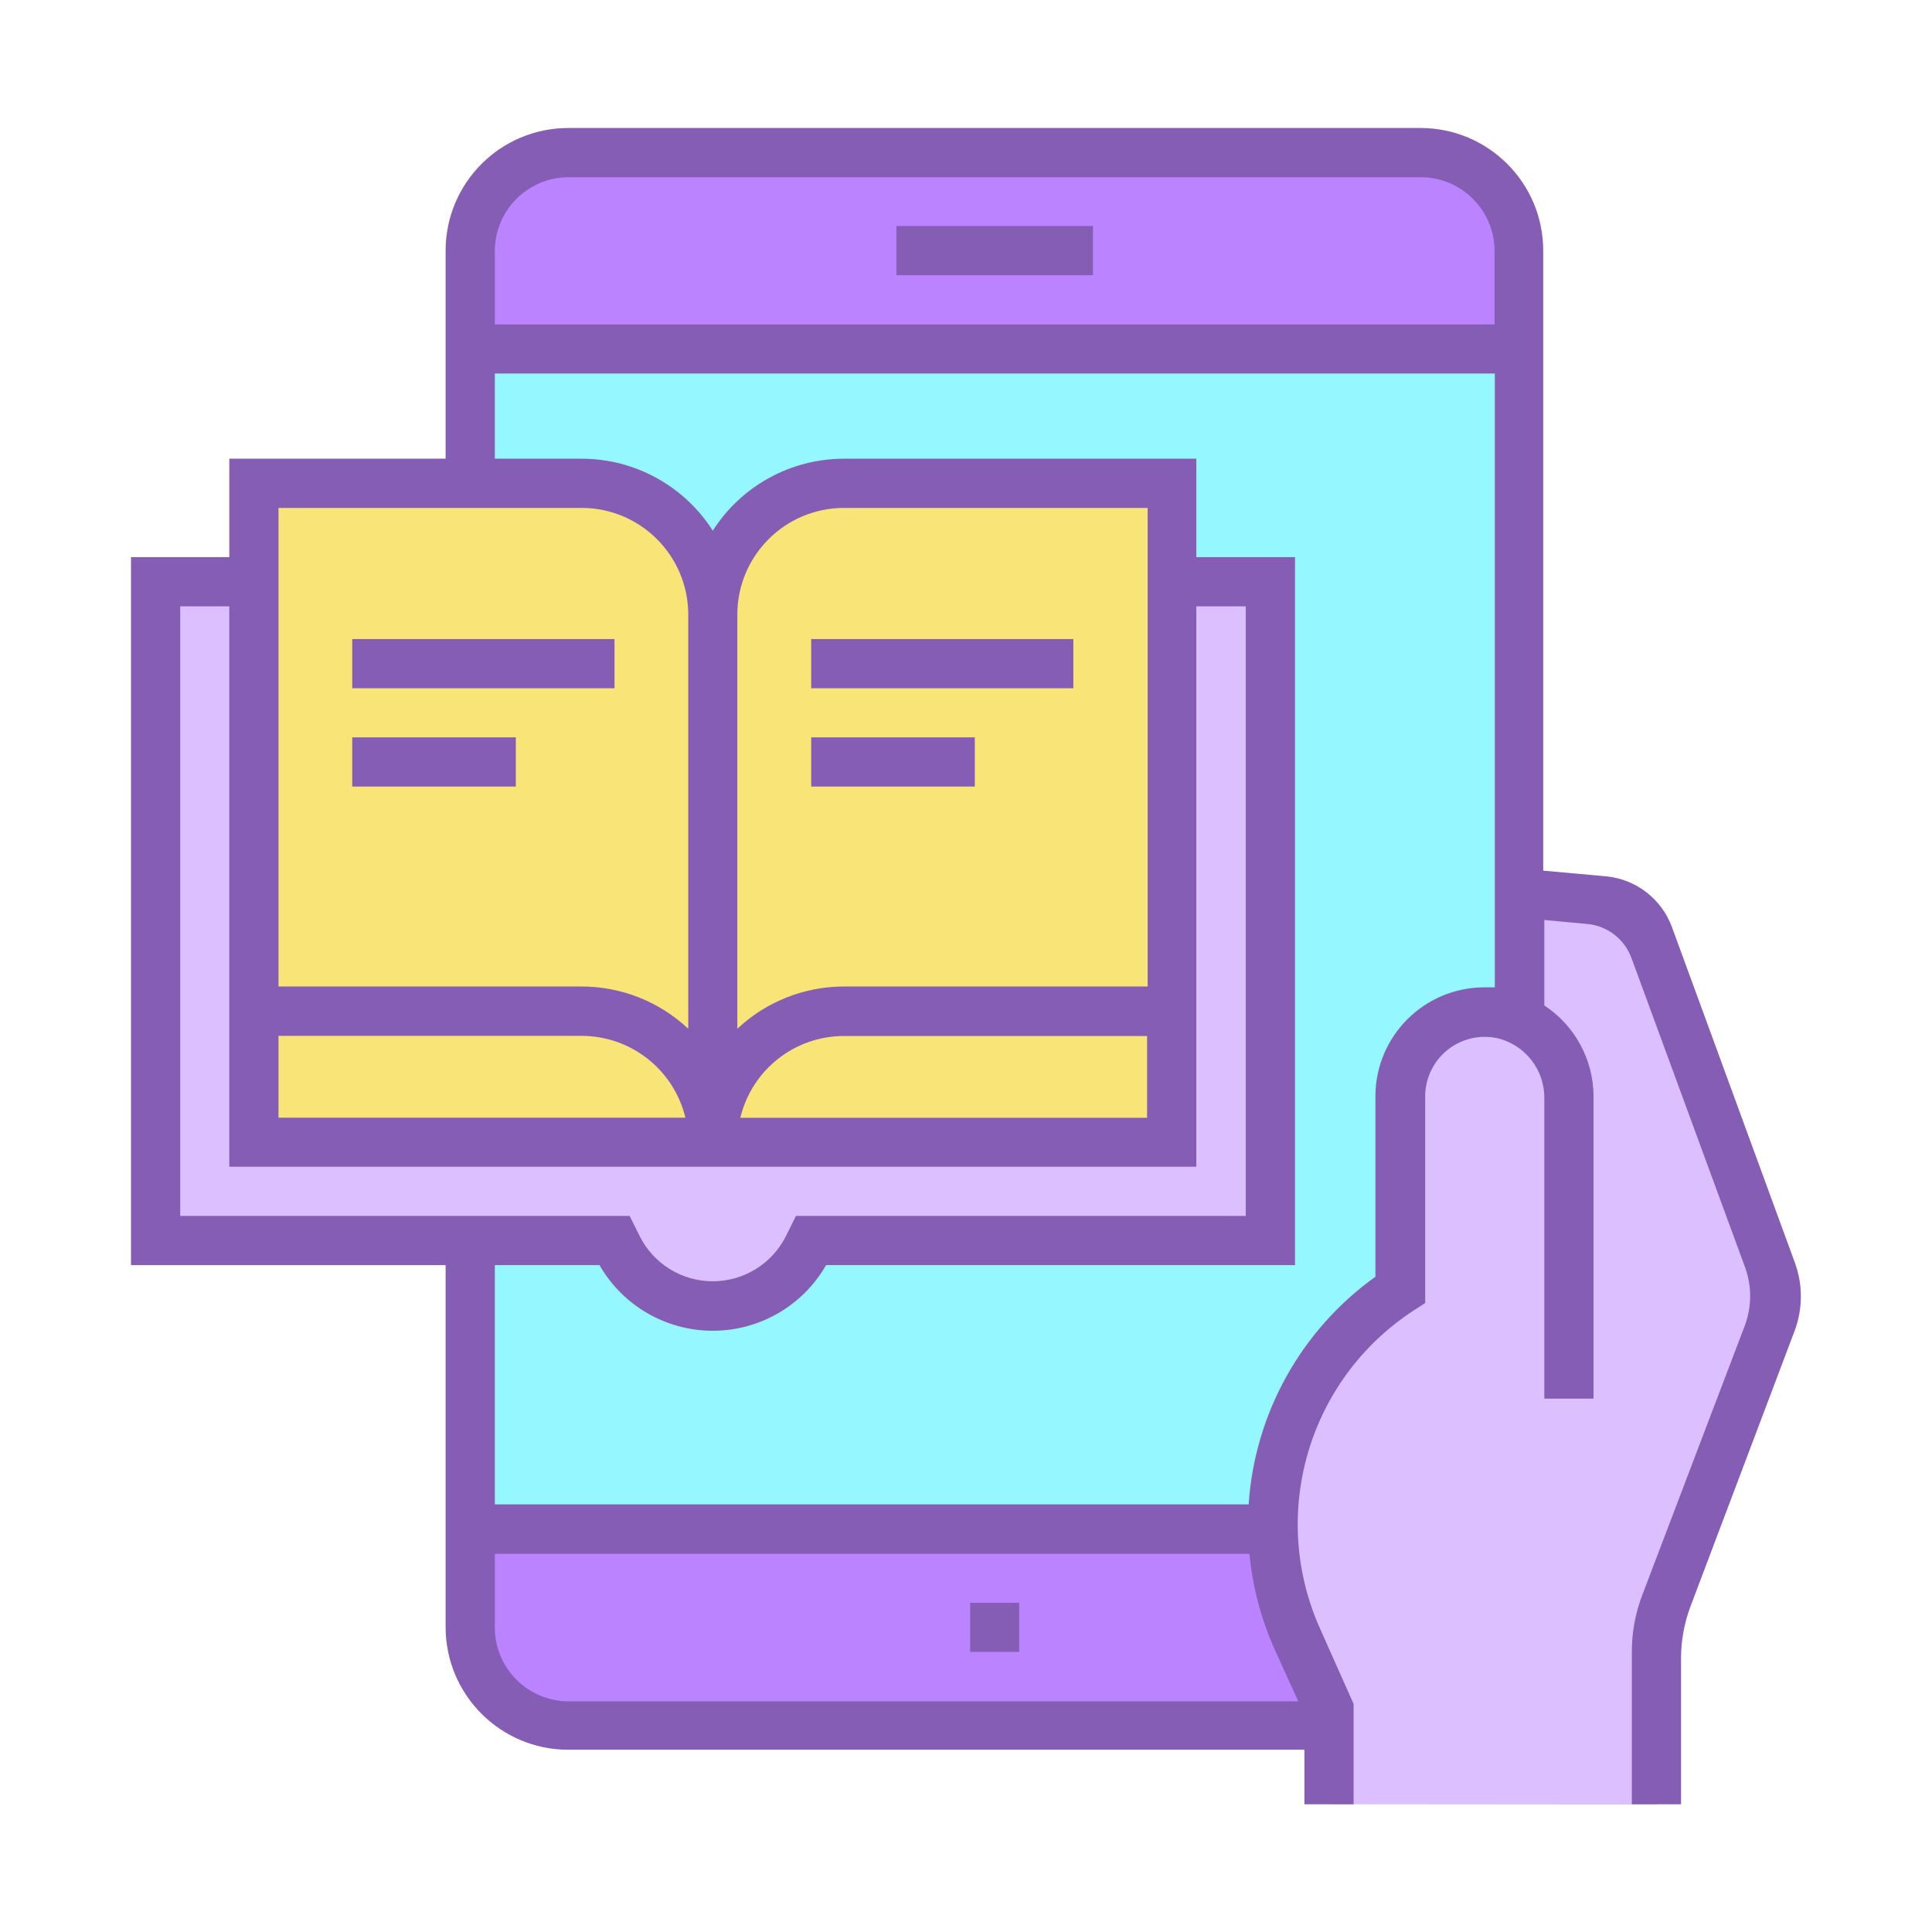
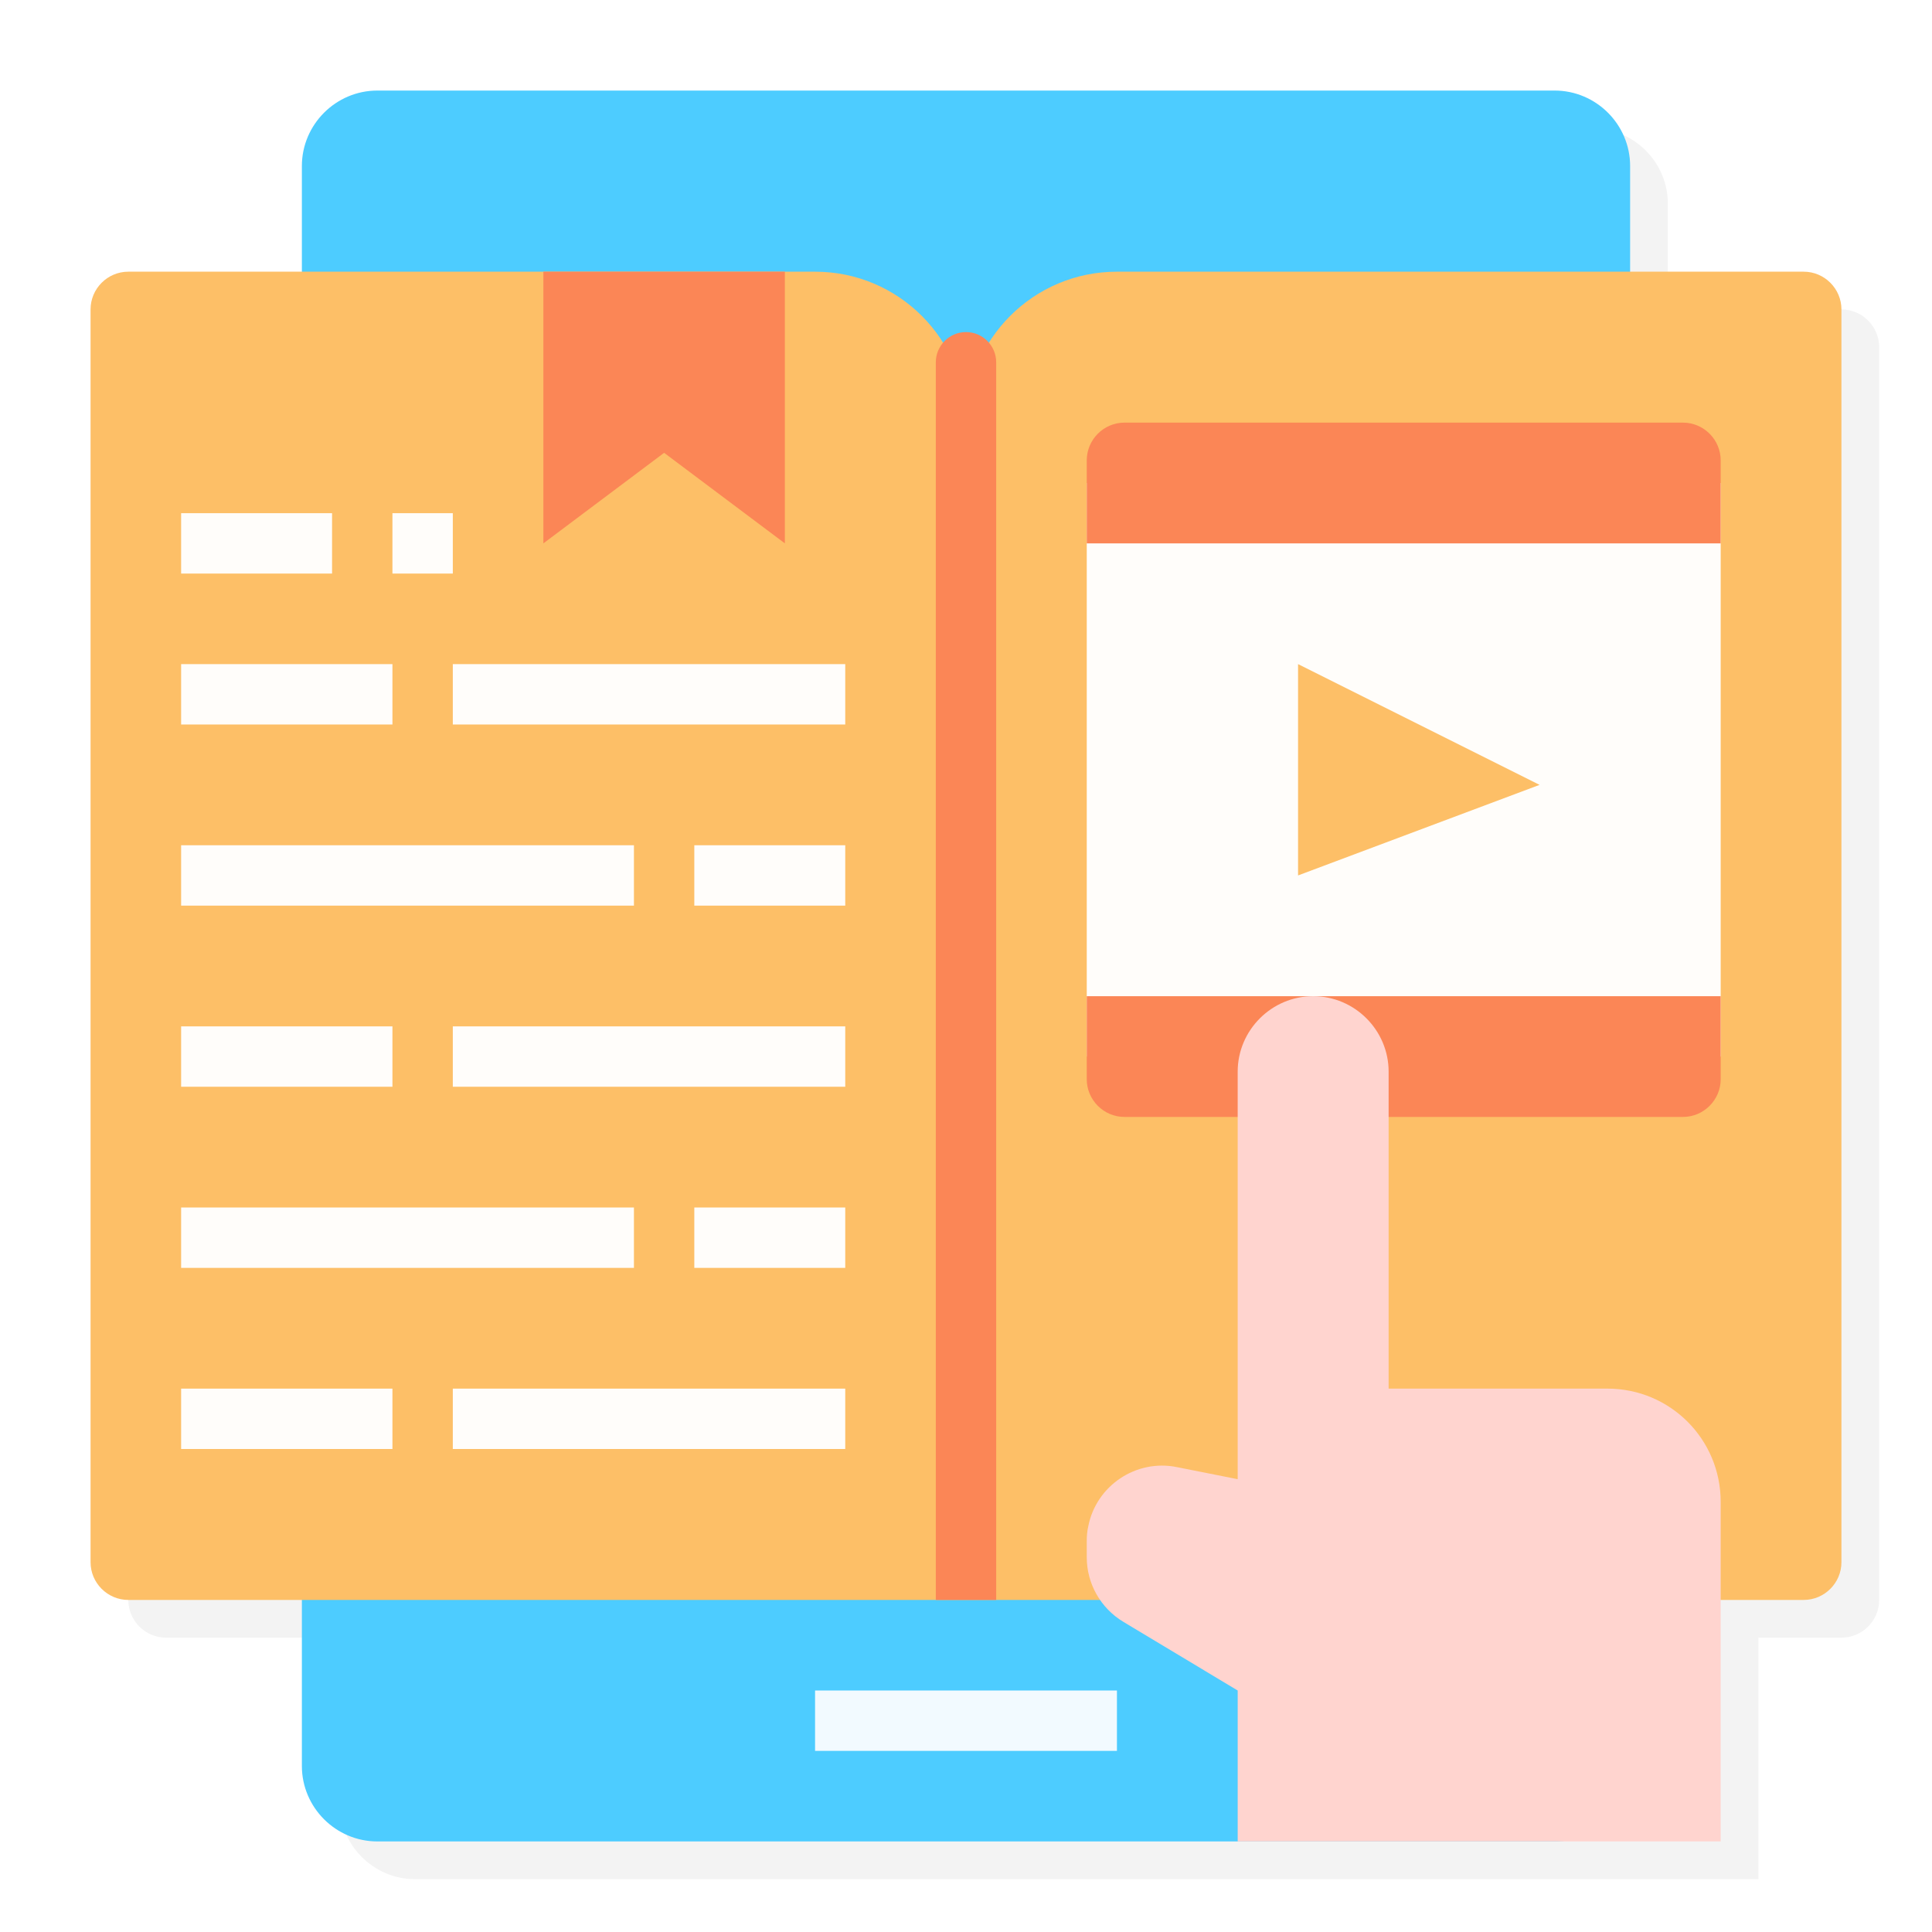
- <svg xmlns="http://www.w3.org/2000/svg" id="Capa_1" data-name="Capa 1" viewBox="0 0 141.73 141.73">
-   <defs>
-     <style>.cls-1{fill:#bb83ff;}.cls-2{fill:#95f7ff;}.cls-3{fill:#dcbfff;}.cls-4{fill:#f9e478;}.cls-5{fill:#855db5;}</style>
-   </defs>
-   <path class="cls-1" d="M34.5,119.38a7.21,7.21,0,0,0,7.21,7.21h62.52a7.21,7.21,0,0,0,7.21-7.21v-7.21H34.5Z" />
-   <path class="cls-2" d="M34.5,25.6h76.94v86.57H34.5Z" />
-   <path class="cls-1" d="M104.23,11.17H41.71a7.21,7.21,0,0,0-7.21,7.22V25.6h76.94V18.39A7.21,7.21,0,0,0,104.23,11.17Z" />
-   <path class="cls-3" d="M97.5,132.36v-7l-2.31-5.07a20.52,20.52,0,0,1,7.52-25.71V80.43a6.17,6.17,0,0,1,8.74-5.61v-9.3l8.65.78,10.58,28.79-9.14,24.29v13Z" />
-   <path class="cls-3" d="M11.41,42.67V91H45.08l.25.51a7.78,7.78,0,0,0,13.92,0l.26-.51H93.17V42.67Z" />
-   <path class="cls-4" d="M61.91,35.46a9.62,9.62,0,0,0-9.62,9.62,9.62,9.62,0,0,0-9.62-9.62h-24V83.79H86V35.46Z" />
-   <path class="cls-5" d="M65.76,16.58H80.18v3.61H65.76Zm5.41,104.6h3.6v-3.6h-3.6Zm60.49-23.57L124,117.88a10.84,10.84,0,0,0-.68,3.78v10.7h-3.61v-11.2a11.6,11.6,0,0,1,.74-4.08L128,97.24a6.18,6.18,0,0,0,0-4.32l-8.32-22.65a3.83,3.83,0,0,0-3.26-2.49l-3.13-.29v6.27a8,8,0,0,1,3.61,6.67V102.6h-3.61v-22a4.48,4.48,0,0,0-3.5-4.45,4.37,4.37,0,0,0-5.24,4.28V95.59l-.82.53a18.72,18.72,0,0,0-6.85,23.45L99.3,125v7.36H95.69v-4h-54a9,9,0,0,1-9-9V92.81H9.61V40.87h7.21V33.65H32.69V18.39a9,9,0,0,1,9-9h62.52a9,9,0,0,1,9,9V63.87l4.54.41A5.73,5.73,0,0,1,122.65,68l9,24.57A7.2,7.2,0,0,1,131.66,97.61ZM20.43,72.37H42.67a11.41,11.41,0,0,1,7.82,3.1V45.08a7.83,7.83,0,0,0-7.82-7.82H20.43Zm0,9.62H50.28a7.84,7.84,0,0,0-7.61-6H20.43ZM46.19,89.2l.75,1.51a6,6,0,0,0,10.7,0l.75-1.51h33V44.48H87.76V85.59H16.82V44.48h-3.6V89.2Zm38-16.83V37.26H61.91a7.83,7.83,0,0,0-7.82,7.82V75.47a11.41,11.41,0,0,1,7.82-3.1ZM61.91,76a7.82,7.82,0,0,0-7.6,6H84.15V76Zm31.64,45.09a22.25,22.25,0,0,1-1.89-7.1H36.3v5.41a5.42,5.42,0,0,0,5.41,5.41H95.24ZM109.64,27.4H36.3v6.25h6.37a11.42,11.42,0,0,1,9.62,5.28,11.42,11.42,0,0,1,9.62-5.28H87.76v7.22H95V92.81H60.6a9.58,9.58,0,0,1-16.62,0H36.3v17.55H91.6a22.37,22.37,0,0,1,9.3-16.7V80.43a8,8,0,0,1,8-8c.26,0,.51,0,.76,0V27.4Zm0-9A5.42,5.42,0,0,0,104.23,13H41.71a5.42,5.42,0,0,0-5.41,5.42V23.8h73.34ZM45.08,46.88H25.84v3.61H45.08ZM25.84,57.7h12V54.09h-12Zm33.67-7.21H78.74V46.88H59.51Zm0,7.21h12V54.09h-12Z" />
+ <svg xmlns="http://www.w3.org/2000/svg" version="1.1" id="Flat" x="0px" y="0px" viewBox="0 0 512 512" style="enable-background:new 0 0 512 512;" xml:space="preserve">
+   <style type="text/css">
+ 	.st0{opacity:5.000000e-02;}
+ 	.st1{fill:#4DCCFF;}
+ 	.st2{fill:#FDBF67;}
+ 	.st3{fill:#FFFDFA;}
+ 	.st4{fill:#FB8656;}
+ 	.st5{fill:#FFD4CF;}
+ 	.st6{fill:#F2FAFF;}
+ </style>
+   <path class="st0" d="M488,82h-46V54c0-11-9-20-20-20H110c-11,0-20,9-20,20v28H44c-5.5,0-10,4.5-10,10v332c0,5.5,4.5,10,10,10h46v44  c0,11,9,20,20,20h228h84h44v-64h22c5.5,0,10-4.5,10-10V92C498,86.5,493.5,82,488,82z" />
+   <g>
+     <path class="st1" d="M100,24h312c11,0,20,9,20,20v424c0,11-9,20-20,20H100c-11,0-20-9-20-20V44C80,33,89,24,100,24z" />
+     <path class="st2" d="M478,72H296c-22.1,0-40,17.9-40,40c0-22.1-17.9-40-40-40H34c-5.5,0-10,4.5-10,10v332c0,5.5,4.5,10,10,10h444   c5.5,0,10-4.5,10-10V82C488,76.5,483.5,72,478,72z" />
+     <path class="st3" d="M288,128h168v152H288V128z" />
+     <path class="st4" d="M288,264h168l0,0v22c0,5.5-4.5,10-10,10H298c-5.5,0-10-4.5-10-10V264L288,264z" />
+     <path class="st5" d="M368,368v-84c0-11-9-20-20-20s-20,9-20,20v108l-16.1-3.2c-10.8-2.2-21.4,4.9-23.5,15.7   c-0.3,1.3-0.4,2.6-0.4,3.9v4.3c0,7,3.7,13.5,9.7,17.1L328,448v40h128v-90c0-16.6-13.4-30-30-30l0,0H368z" />
+     <path class="st2" d="M344,232v-56l64,32L344,232z" />
+     <path class="st4" d="M208,144l-32-24l-32,24V72h64V144z" />
+     <path class="st4" d="M298,112h148c5.5,0,10,4.5,10,10v22l0,0H288l0,0v-22C288,116.5,292.5,112,298,112z" />
+     <g>
+       <g>
+         <path class="st3" d="M48,176h56v16H48V176z" />
+         <path class="st3" d="M120,176h104v16H120V176z" />
+         <path class="st3" d="M48,224h120v16H48V224z" />
+         <path class="st3" d="M184,224h40v16h-40V224z" />
+         <path class="st3" d="M48,272h56v16H48V272z" />
+         <path class="st3" d="M120,272h104v16H120V272z" />
+         <path class="st3" d="M48,320h120v16H48V320z" />
+         <path class="st3" d="M184,320h40v16h-40V320z" />
+         <path class="st3" d="M48,368h56v16H48V368z" />
+         <path class="st3" d="M120,368h104v16H120V368z" />
+       </g>
+       <path class="st3" d="M48,136h40v16H48V136z" />
+       <path class="st3" d="M104,136h16v16h-16V136z" />
+     </g>
+     <path class="st6" d="M216,448h80v16h-80V448z" />
+     <path class="st4" d="M256,88c4.4,0,8,3.6,8,8v328l0,0h-16l0,0V96C248,91.6,251.6,88,256,88z" />
+   </g>
</svg>
